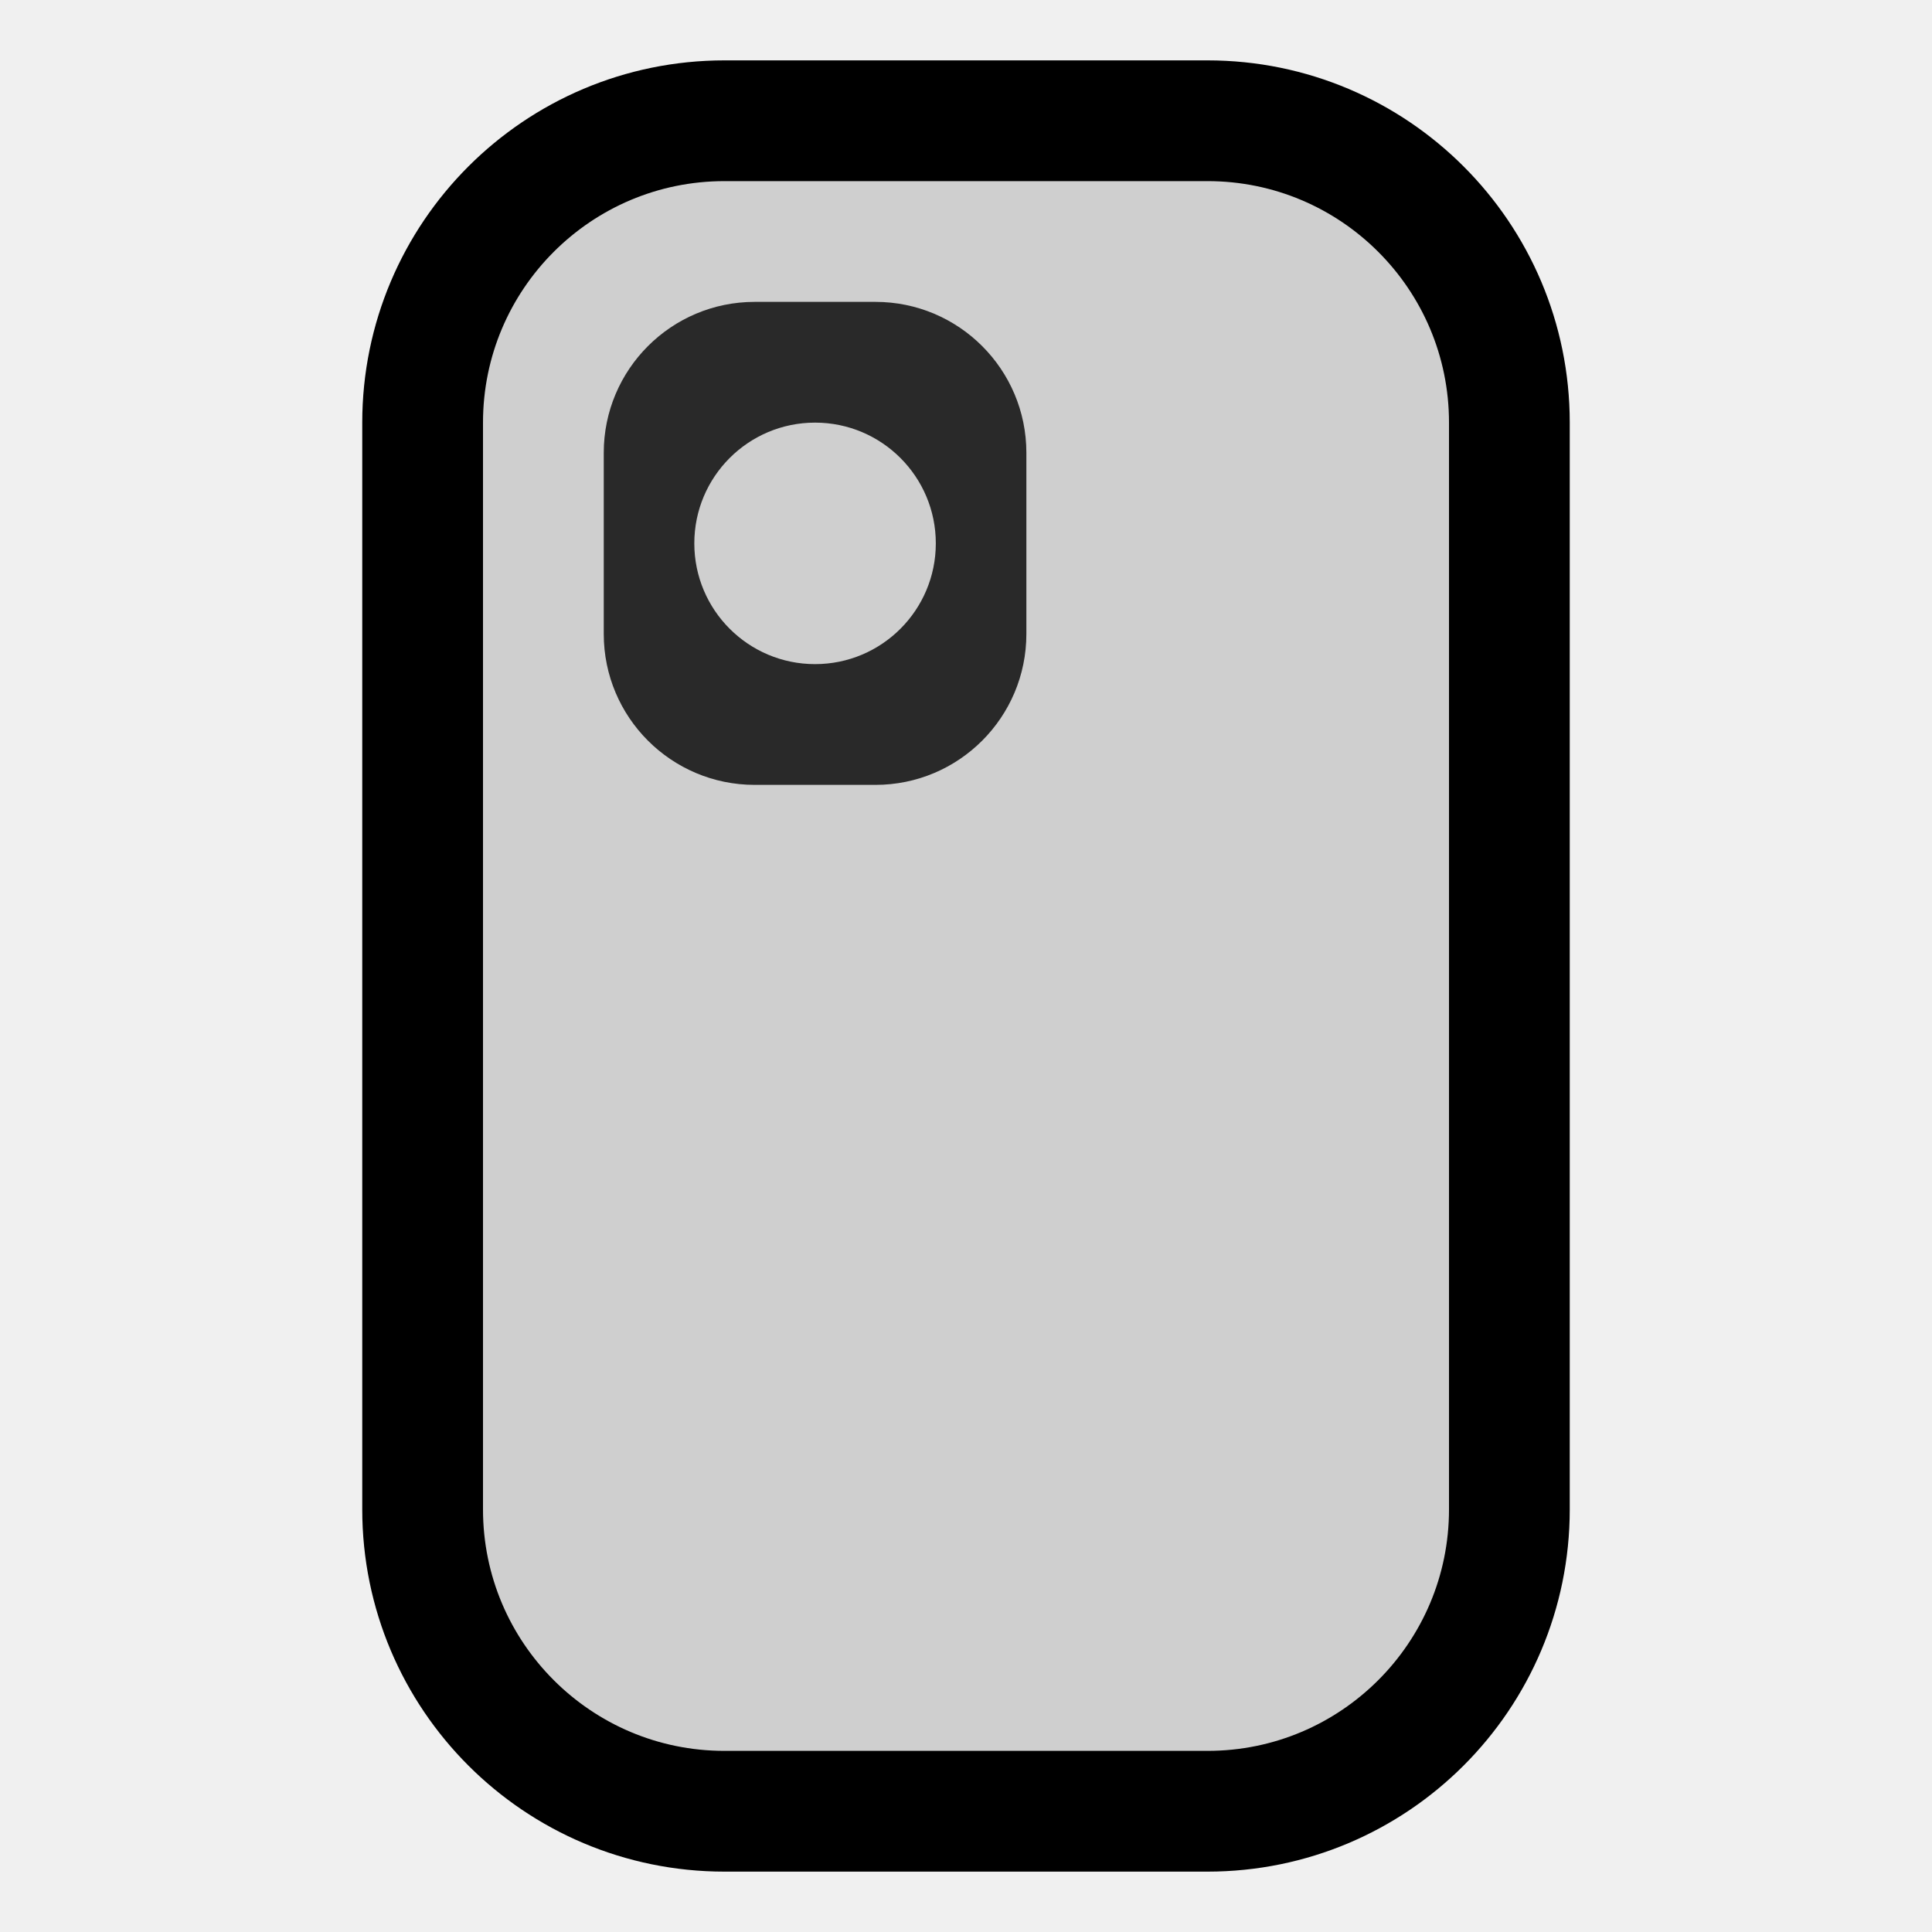
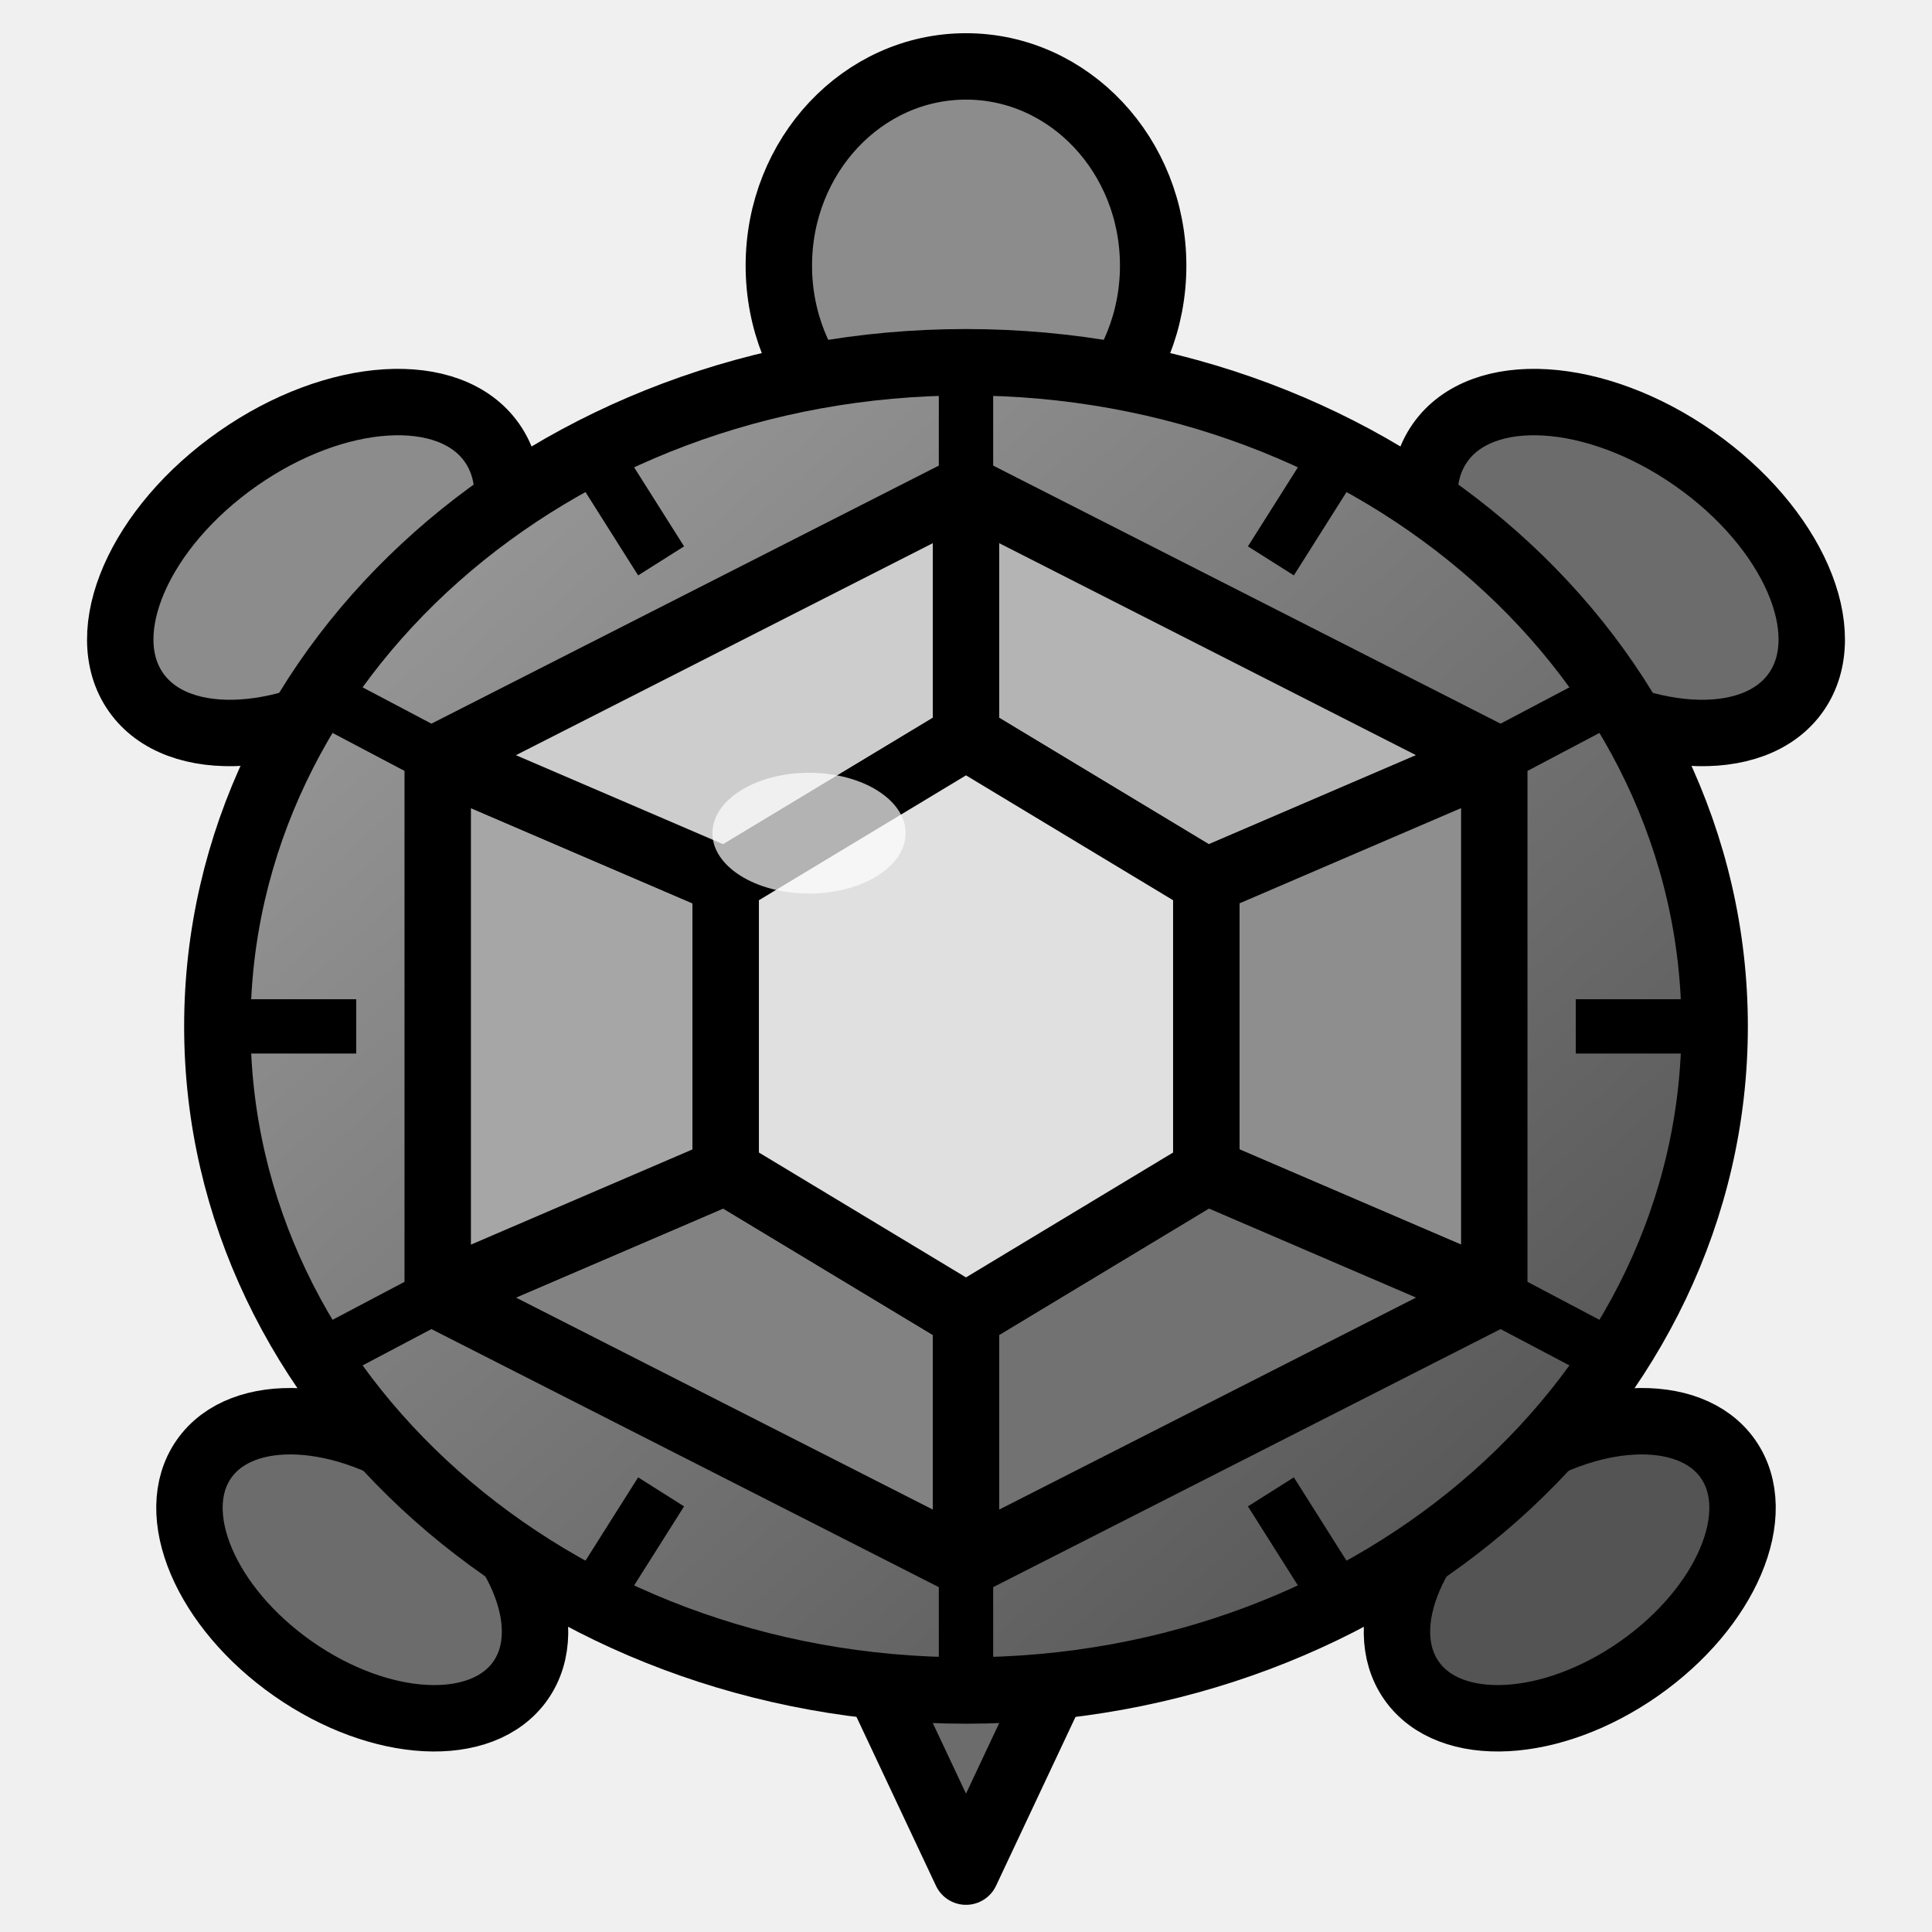
<svg xmlns="http://www.w3.org/2000/svg" viewBox="0 0 32 32">
-   <rect x="7" y="2" width="18" height="28" rx="5" fill="#cfcfcf" stroke="#000" stroke-width="2" />
-   <rect x="10" y="5" width="7" height="8" rx="2.5" fill="#000" opacity=".8" />
-   <circle cx="13.5" cy="9" r="2" fill="#cfcfcf" />
+   <defs>
+     <linearGradient id="r" x1="0" y1="0" x2="1" y2="1">
+       <stop offset="0" stop-color="#a2a2a2" />
+       <stop offset="1" stop-color="#4c4c4c" />
+     </linearGradient>
+   </defs>
+   <g stroke="#000" stroke-width="1.1" stroke-linejoin="round">
+     <ellipse cx="16" cy="4.4" rx="3.1" ry="3.3" fill="#8c8c8c" />
+     <ellipse cx="5.2" cy="9.4" rx="3.6" ry="2.2" transform="rotate(-35 5.2 9.4)" fill="#8c8c8c" />
+     <ellipse cx="26.8" cy="9.4" rx="3.6" ry="2.2" transform="rotate(35 26.8 9.4)" fill="#6c6c6c" />
+     <ellipse cx="6" cy="26" rx="3.2" ry="2" transform="rotate(35 6 26)" fill="#6c6c6c" />
+     <ellipse cx="26" cy="26" rx="3.2" ry="2" transform="rotate(-35 26 26)" fill="#545454" />
+     <path d="M14.4 27.6 16 31 17.6 27.6Z" fill="#6c6c6c" />
+     <ellipse cx="16" cy="17" rx="12.4" ry="11" fill="url(#r)" />
+     <path d="M16.00 12.20 19.98 14.60 24.75 12.55 16.00 8.10Z" fill="#b4b4b4" />
+     <path d="M19.98 14.60 19.98 19.40 24.75 21.45 24.75 12.55Z" fill="#8e8e8e" />
+     <path d="M19.98 19.40 16.00 21.80 16.00 25.90 24.75 21.45Z" fill="#727272" />
+     <path d="M16.00 21.80 12.02 19.40 7.25 21.45 16.00 25.90Z" fill="#828282" />
+     <path d="M12.02 19.40 12.02 14.60 7.25 12.55 7.25 21.45Z" fill="#a6a6a6" />
+     <path d="M12.02 14.60 16.00 12.20 16.00 8.10 7.25 12.55Z" fill="#cdcdcd" />
+     <path d="M16.00 12.20 19.98 14.60 19.98 19.40 16.00 21.80 12.02 19.40 12.02 14.60Z" fill="#e0e0e0" />
+     <path d="M16.00 8.10 16.00 6.00M24.75 12.55 26.74 11.50M24.75 21.45 26.74 22.50M16.00 25.90 16.00 28.00M7.25 21.45 5.26 22.50M7.25 12.55 5.26 11.50M21.05 9.29 22.20 7.47M26.10 17.00 28.40 17.00M21.05 24.71 22.20 26.53M10.95 24.71 9.80 26.53M5.90 17.00 3.60 17.00M10.95 9.29 9.80 7.47" fill="none" stroke-width=".9" />
+   </g>
+   <ellipse cx="13.4" cy="13.8" rx="1.6" ry="1" fill="#fff" opacity=".7" />
</svg>
